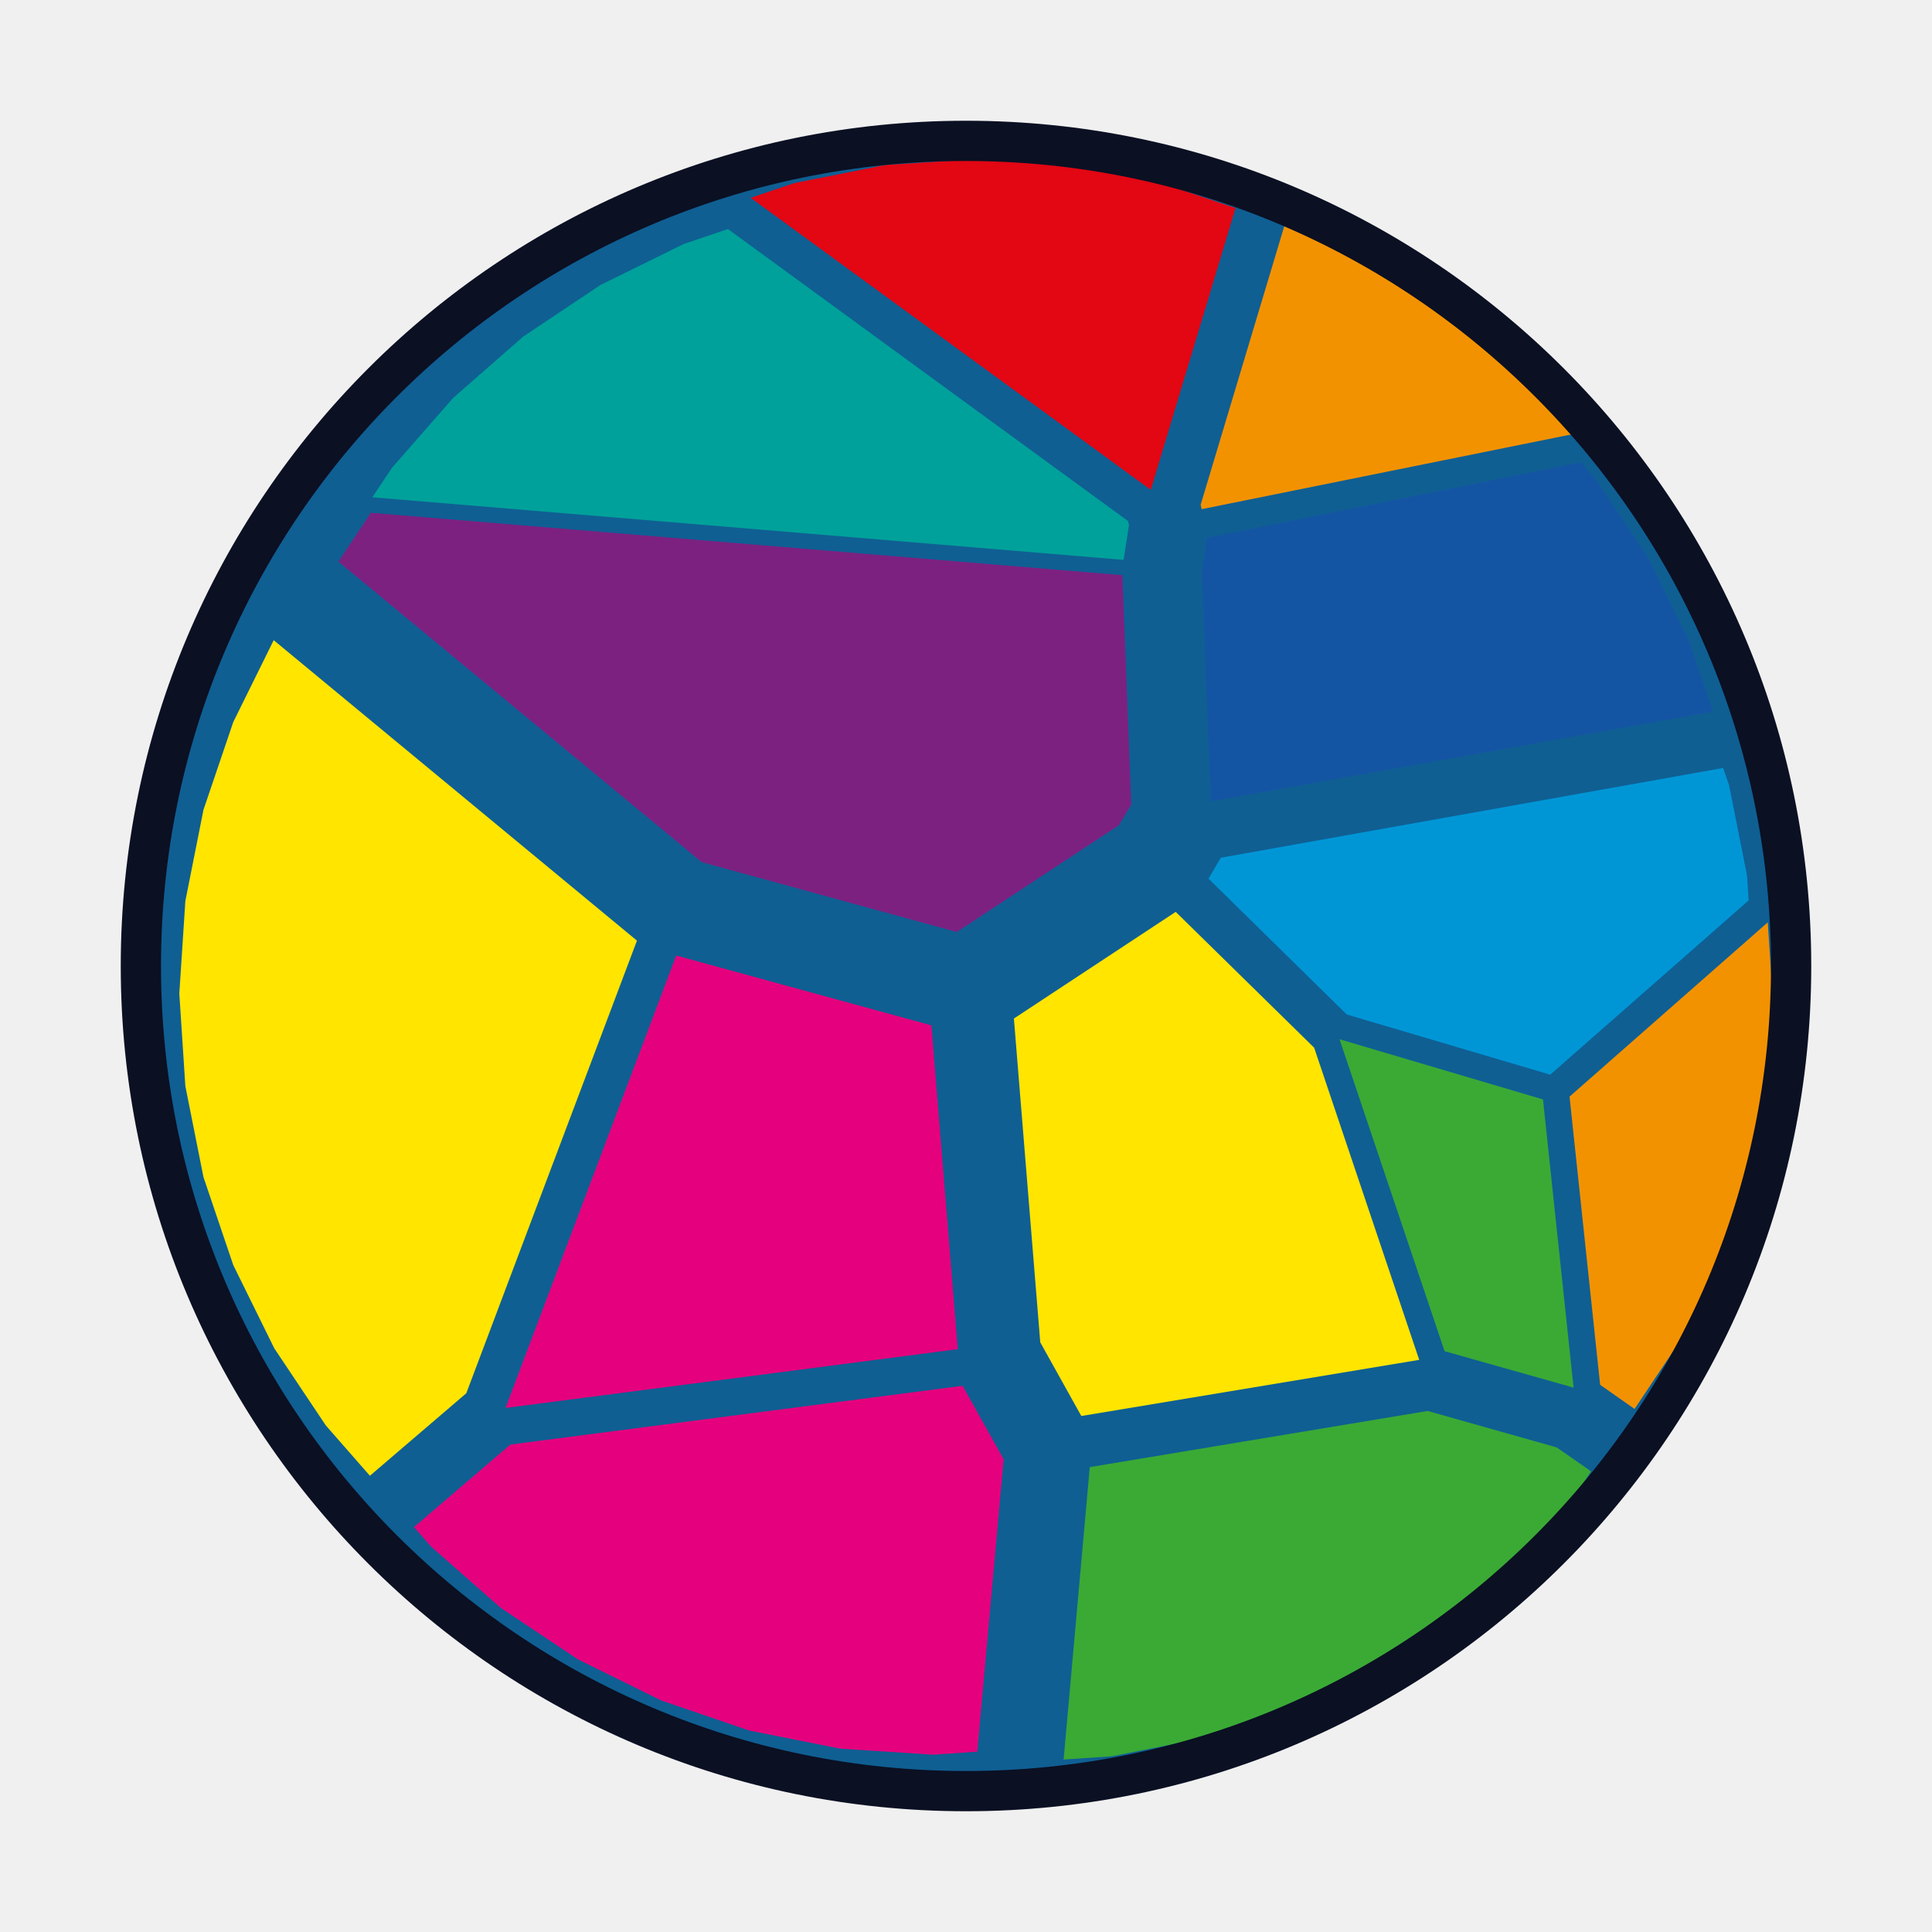
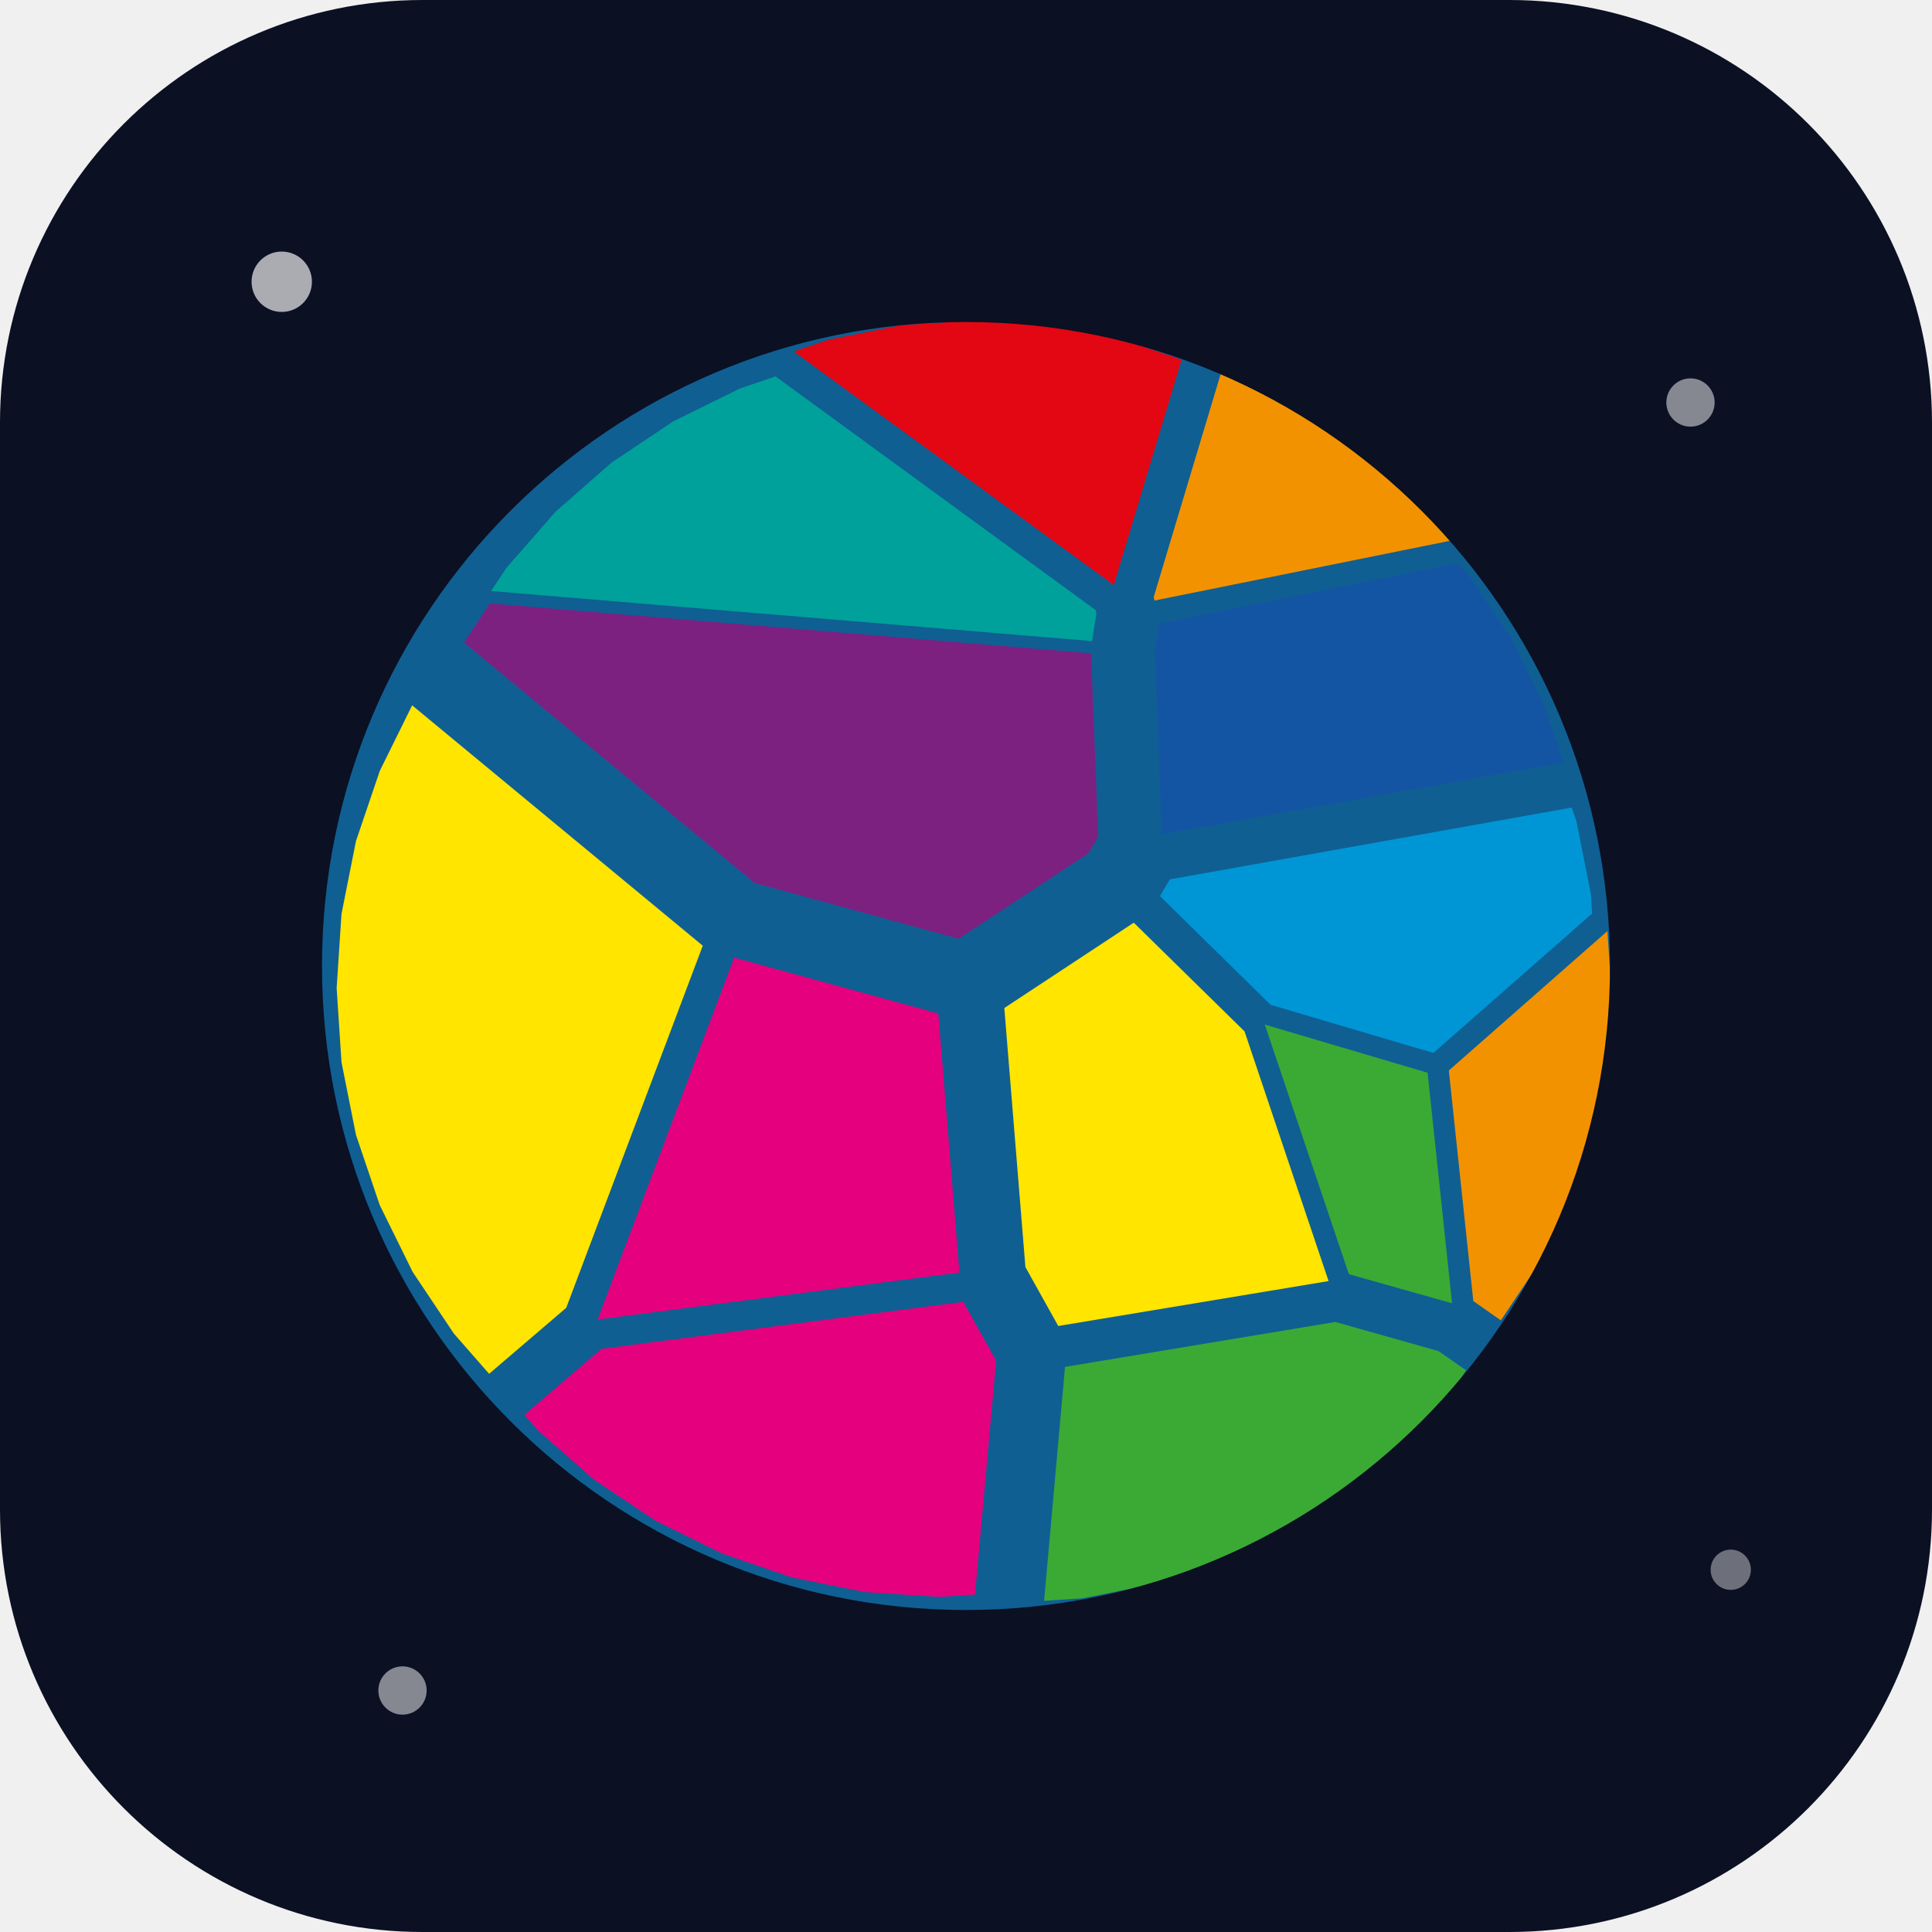
<svg xmlns="http://www.w3.org/2000/svg" viewBox="0 0 96 96" width="96" height="96">
-   <circle cx="48" cy="48" r="41" fill="#0f5f93" />
-   <polygon points="33.6,47.48 46.28,50.95 47.59,67.04 25.12,69.96" fill="#e5007d" />
-   <polygon points="88.06,49.21 87.76,53.81 86.86,58.33 85.38,62.7 83.34,66.84 81.22,70.01 79.51,68.81 77.99,54.49 87.84,45.83" fill="#f39200" />
-   <polygon points="53.73,70.36 51.69,66.7 50.38,50.61 58.42,45.31 65.3,52.06 70.52,67.57" fill="#ffe500" />
-   <polygon points="71.78,67.14 66.56,51.64 76.67,54.63 78.19,68.95" fill="#3aaa35" />
-   <polygon points="18.5,24.71 19.48,23.24 22.52,19.77 25.99,16.73 29.82,14.17 33.96,12.13 36.17,11.38 56.05,25.89 56.1,26.1 55.83,27.82" fill="#00a19a" />
-   <polygon points="85.62,38.16 85.91,38.99 86.81,43.51 86.89,44.74 77.03,53.4 66.92,50.41 60.05,43.66 60.66,42.62" fill="#0096d6" />
-   <polygon points="78.55,22.97 79.32,23.85 81.88,27.69 83.92,31.83 85.12,35.36 60.16,39.82 59.72,28.43 59.99,26.72" fill="#1455a3" />
-   <polygon points="47.54,46.31 34.87,42.84 16.82,27.91 16.86,27.84 18.43,25.48 55.77,28.58 56.21,39.98 55.59,41.01" fill="#7d2181" />
-   <polygon points="37.3,9.83 39.46,9.1 43.98,8.2 48.59,7.9 53.19,8.2 57.71,9.1 61.39,10.34 57.18,24.34" fill="#e30613" />
-   <polygon points="48.56,87.04 46.36,87.19 41.76,86.89 37.23,85.99 32.87,84.5 28.73,82.46 24.89,79.9 21.43,76.86 20.57,75.88 25.36,71.78 47.83,68.86 49.87,72.51" fill="#e5007d" />
-   <polygon points="63.86,11.09 64.55,11.32 68.69,13.36 72.53,15.92 75.99,18.97 78.26,21.55 59.71,25.3 59.66,25.08" fill="#f39200" />
-   <polygon points="18.38,73.33 16.19,70.83 13.63,67 11.59,62.86 10.11,58.49 9.21,53.97 8.91,49.37 9.21,44.77 10.11,40.24 11.59,35.88 13.6,31.81 31.65,46.74 23.17,69.23" fill="#ffe500" />
-   <polygon points="79.06,73.11 78.62,73.78 75.58,77.25 72.11,80.29 68.28,82.85 64.14,84.89 59.77,86.37 55.25,87.27 52.85,87.43 54.15,72.9 70.94,70.11 77.35,71.92" fill="#3aaa35" />
-   <circle cx="48" cy="48" r="41" fill="none" stroke="#0b1023" stroke-width="2" />
+   <rect width="96" height="96" rx="21" fill="#0b1023" />
+   <circle cx="14" cy="14" r="1.5" fill="#ffffff" opacity=".65" />
+   <circle cx="84" cy="20" r="1.2" fill="#ffffff" opacity=".5" />
+   <circle cx="20" cy="84" r="1.2" fill="#ffffff" opacity=".5" />
+   <circle cx="86" cy="78" r="1" fill="#ffffff" opacity=".4" />
+   <g transform="translate(48 48) scale(0.8) translate(-48 -48)">
+     <circle cx="48" cy="48" r="41" fill="#0f5f93" />
+     <polygon points="33.6,47.48 46.28,50.95 47.59,67.04 25.12,69.96" fill="#e5007d" />
+     <polygon points="88.06,49.21 87.76,53.81 86.86,58.33 85.38,62.7 83.34,66.84 81.22,70.01 79.51,68.81 77.99,54.49 87.84,45.83" fill="#f39200" />
+     <polygon points="53.73,70.36 51.69,66.7 50.38,50.61 58.42,45.31 65.3,52.06 70.52,67.57" fill="#ffe500" />
+     <polygon points="71.78,67.14 66.56,51.64 76.67,54.63 78.19,68.95" fill="#3aaa35" />
+     <polygon points="18.5,24.71 19.48,23.24 22.52,19.77 25.99,16.73 29.82,14.17 33.96,12.13 36.17,11.38 56.05,25.89 56.1,26.1 55.83,27.82" fill="#00a19a" />
+     <polygon points="85.62,38.16 85.91,38.99 86.81,43.51 86.89,44.74 77.03,53.4 66.92,50.41 60.05,43.66 60.66,42.62" fill="#0096d6" />
+     <polygon points="78.55,22.97 79.32,23.85 81.88,27.69 83.92,31.83 85.12,35.36 60.16,39.82 59.72,28.43 59.99,26.72" fill="#1455a3" />
+     <polygon points="47.54,46.31 34.87,42.84 16.82,27.91 16.86,27.84 18.43,25.48 55.77,28.58 56.21,39.98 55.59,41.01" fill="#7d2181" />
+     <polygon points="37.3,9.83 39.46,9.1 43.98,8.2 48.59,7.9 53.19,8.2 57.71,9.1 61.39,10.34 57.18,24.34" fill="#e30613" />
+     <polygon points="48.56,87.04 46.36,87.19 41.76,86.89 37.23,85.99 32.87,84.5 28.73,82.46 24.89,79.9 21.43,76.86 20.57,75.88 25.36,71.78 47.83,68.86 49.87,72.51" fill="#e5007d" />
+     <polygon points="63.86,11.09 64.55,11.32 68.69,13.36 72.53,15.92 75.99,18.97 78.26,21.55 59.71,25.3 59.66,25.08" fill="#f39200" />
+     <polygon points="18.38,73.33 16.19,70.83 13.63,67 11.59,62.86 10.11,58.49 9.21,53.97 8.91,49.37 9.21,44.77 10.11,40.24 11.59,35.88 13.6,31.81 31.65,46.74 23.17,69.23" fill="#ffe500" />
+     <polygon points="79.06,73.11 78.62,73.78 75.58,77.25 72.11,80.29 68.28,82.85 64.14,84.89 59.77,86.37 55.25,87.27 52.85,87.43 54.15,72.9 70.94,70.11 77.35,71.92" fill="#3aaa35" />
+     <circle cx="48" cy="48" r="41" fill="none" stroke="#0b1023" stroke-width="2" />
+   </g>
</svg>
